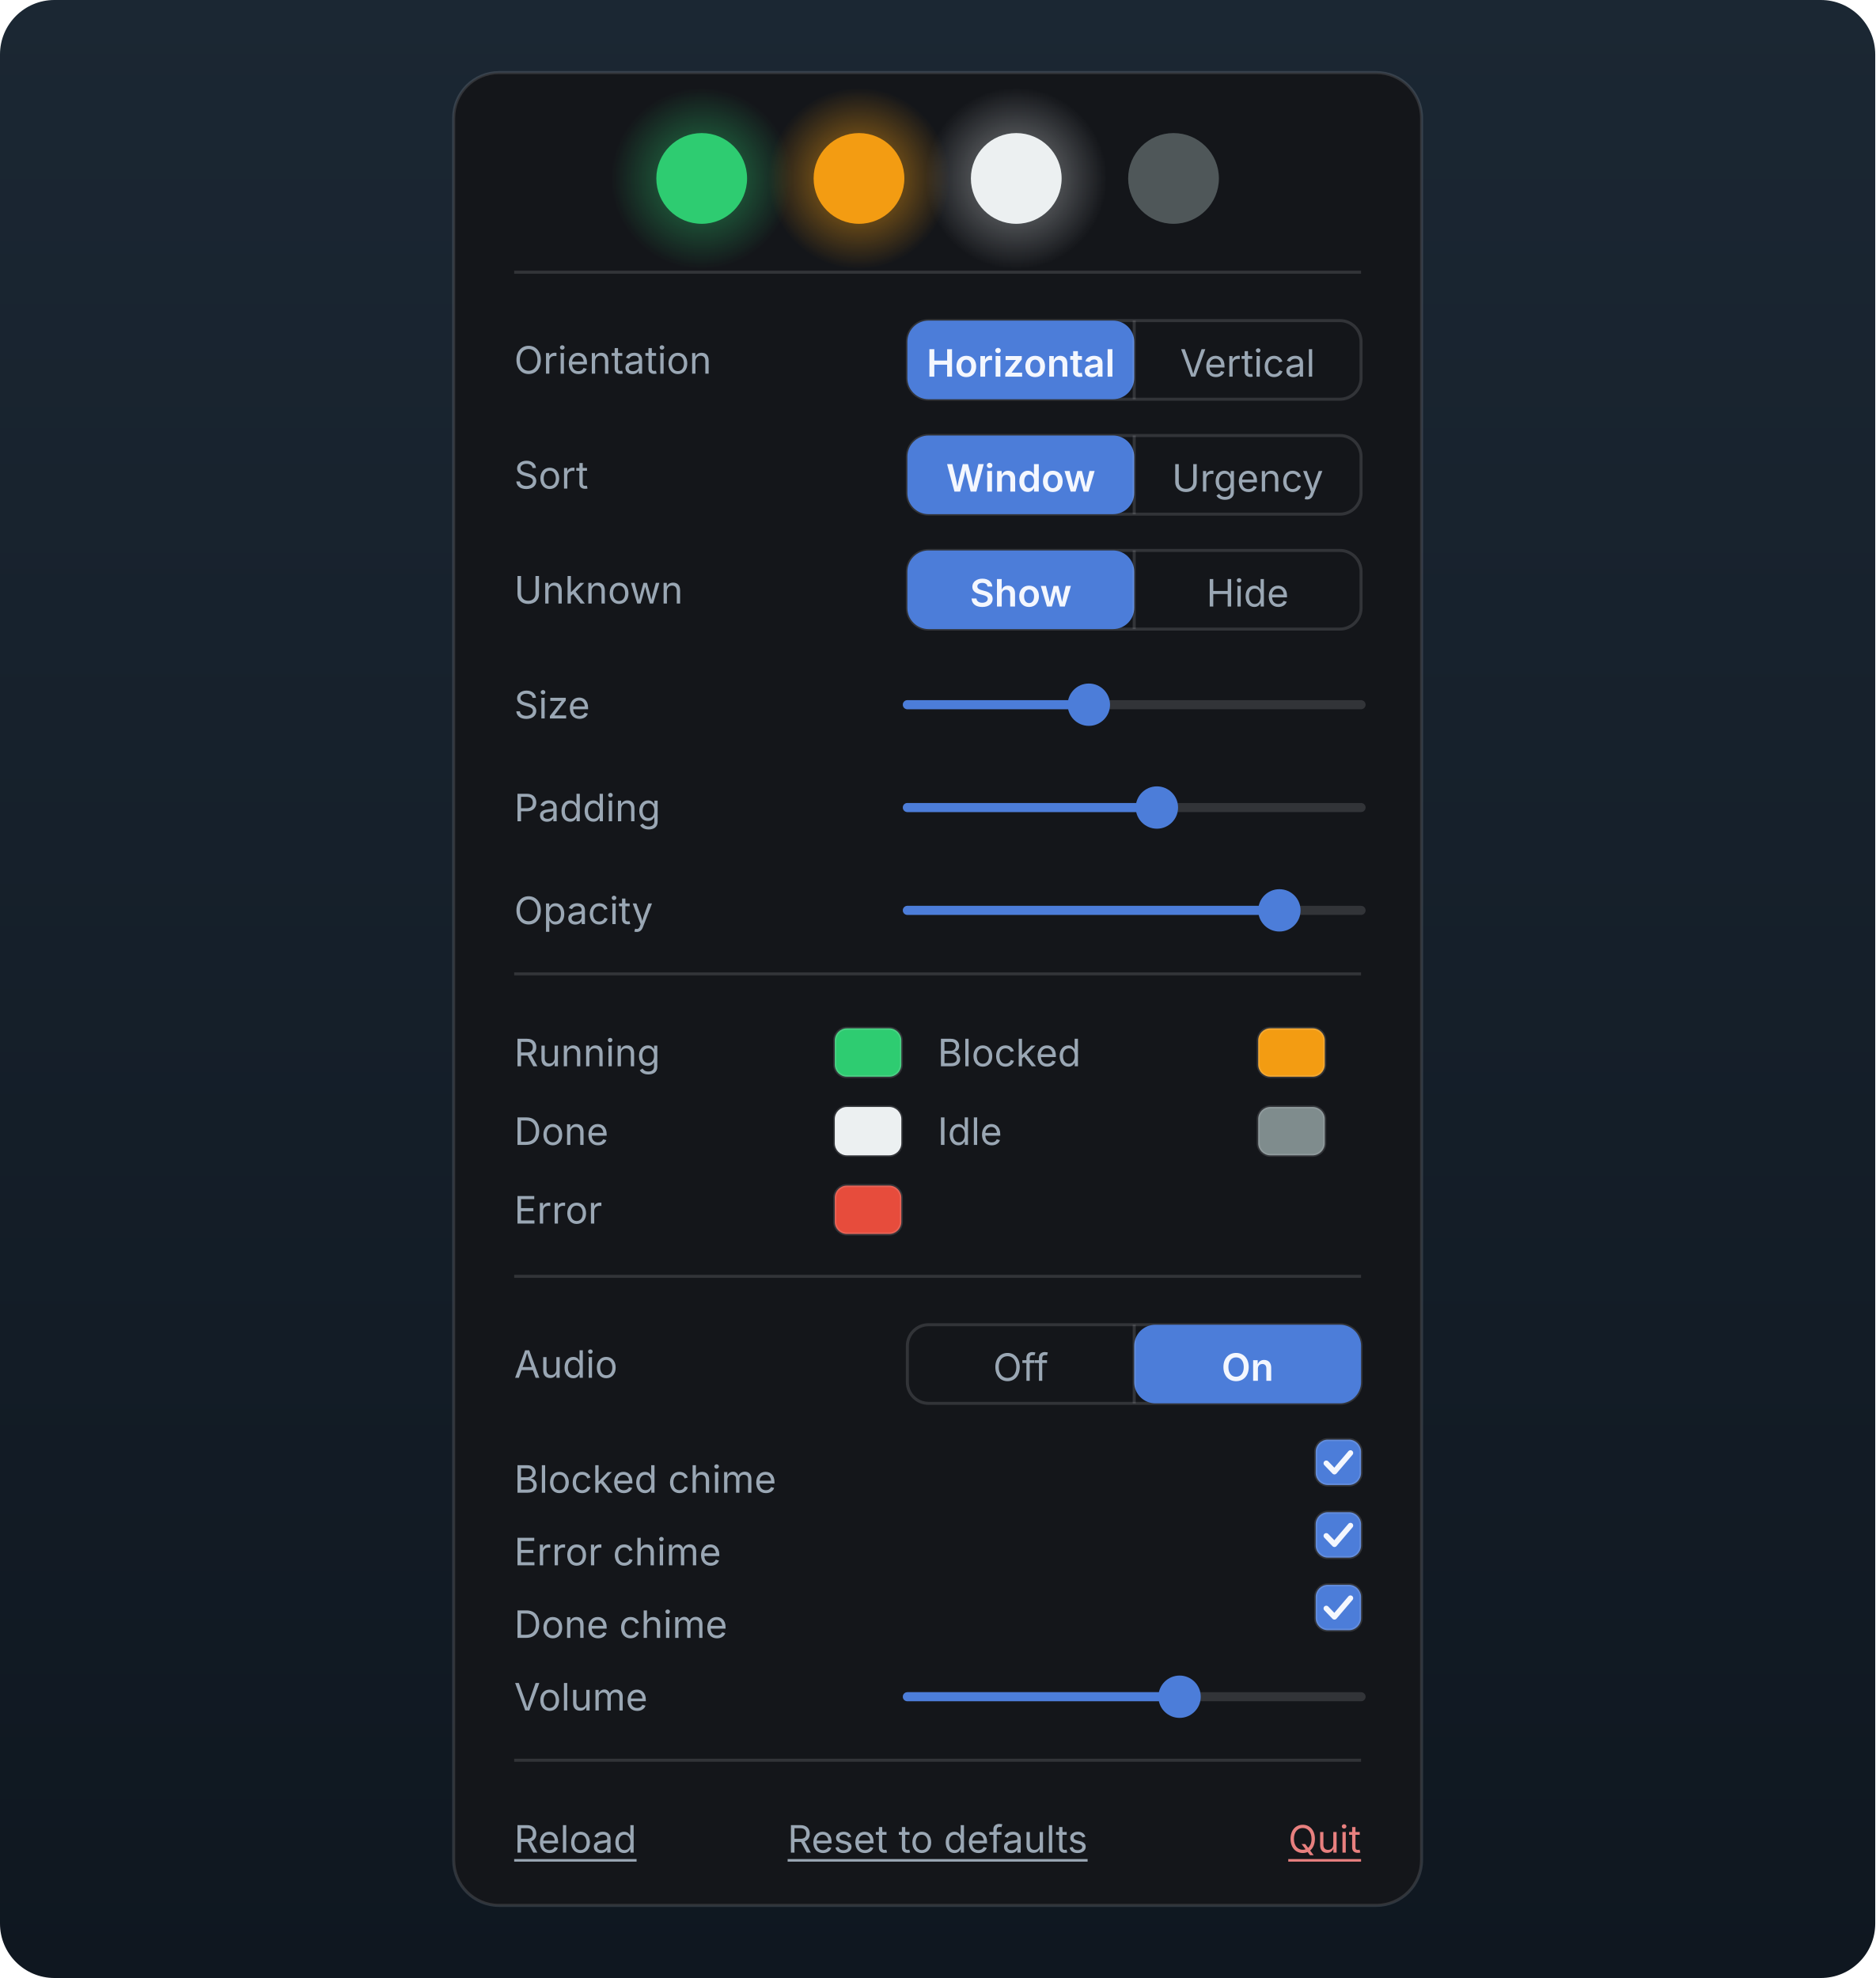
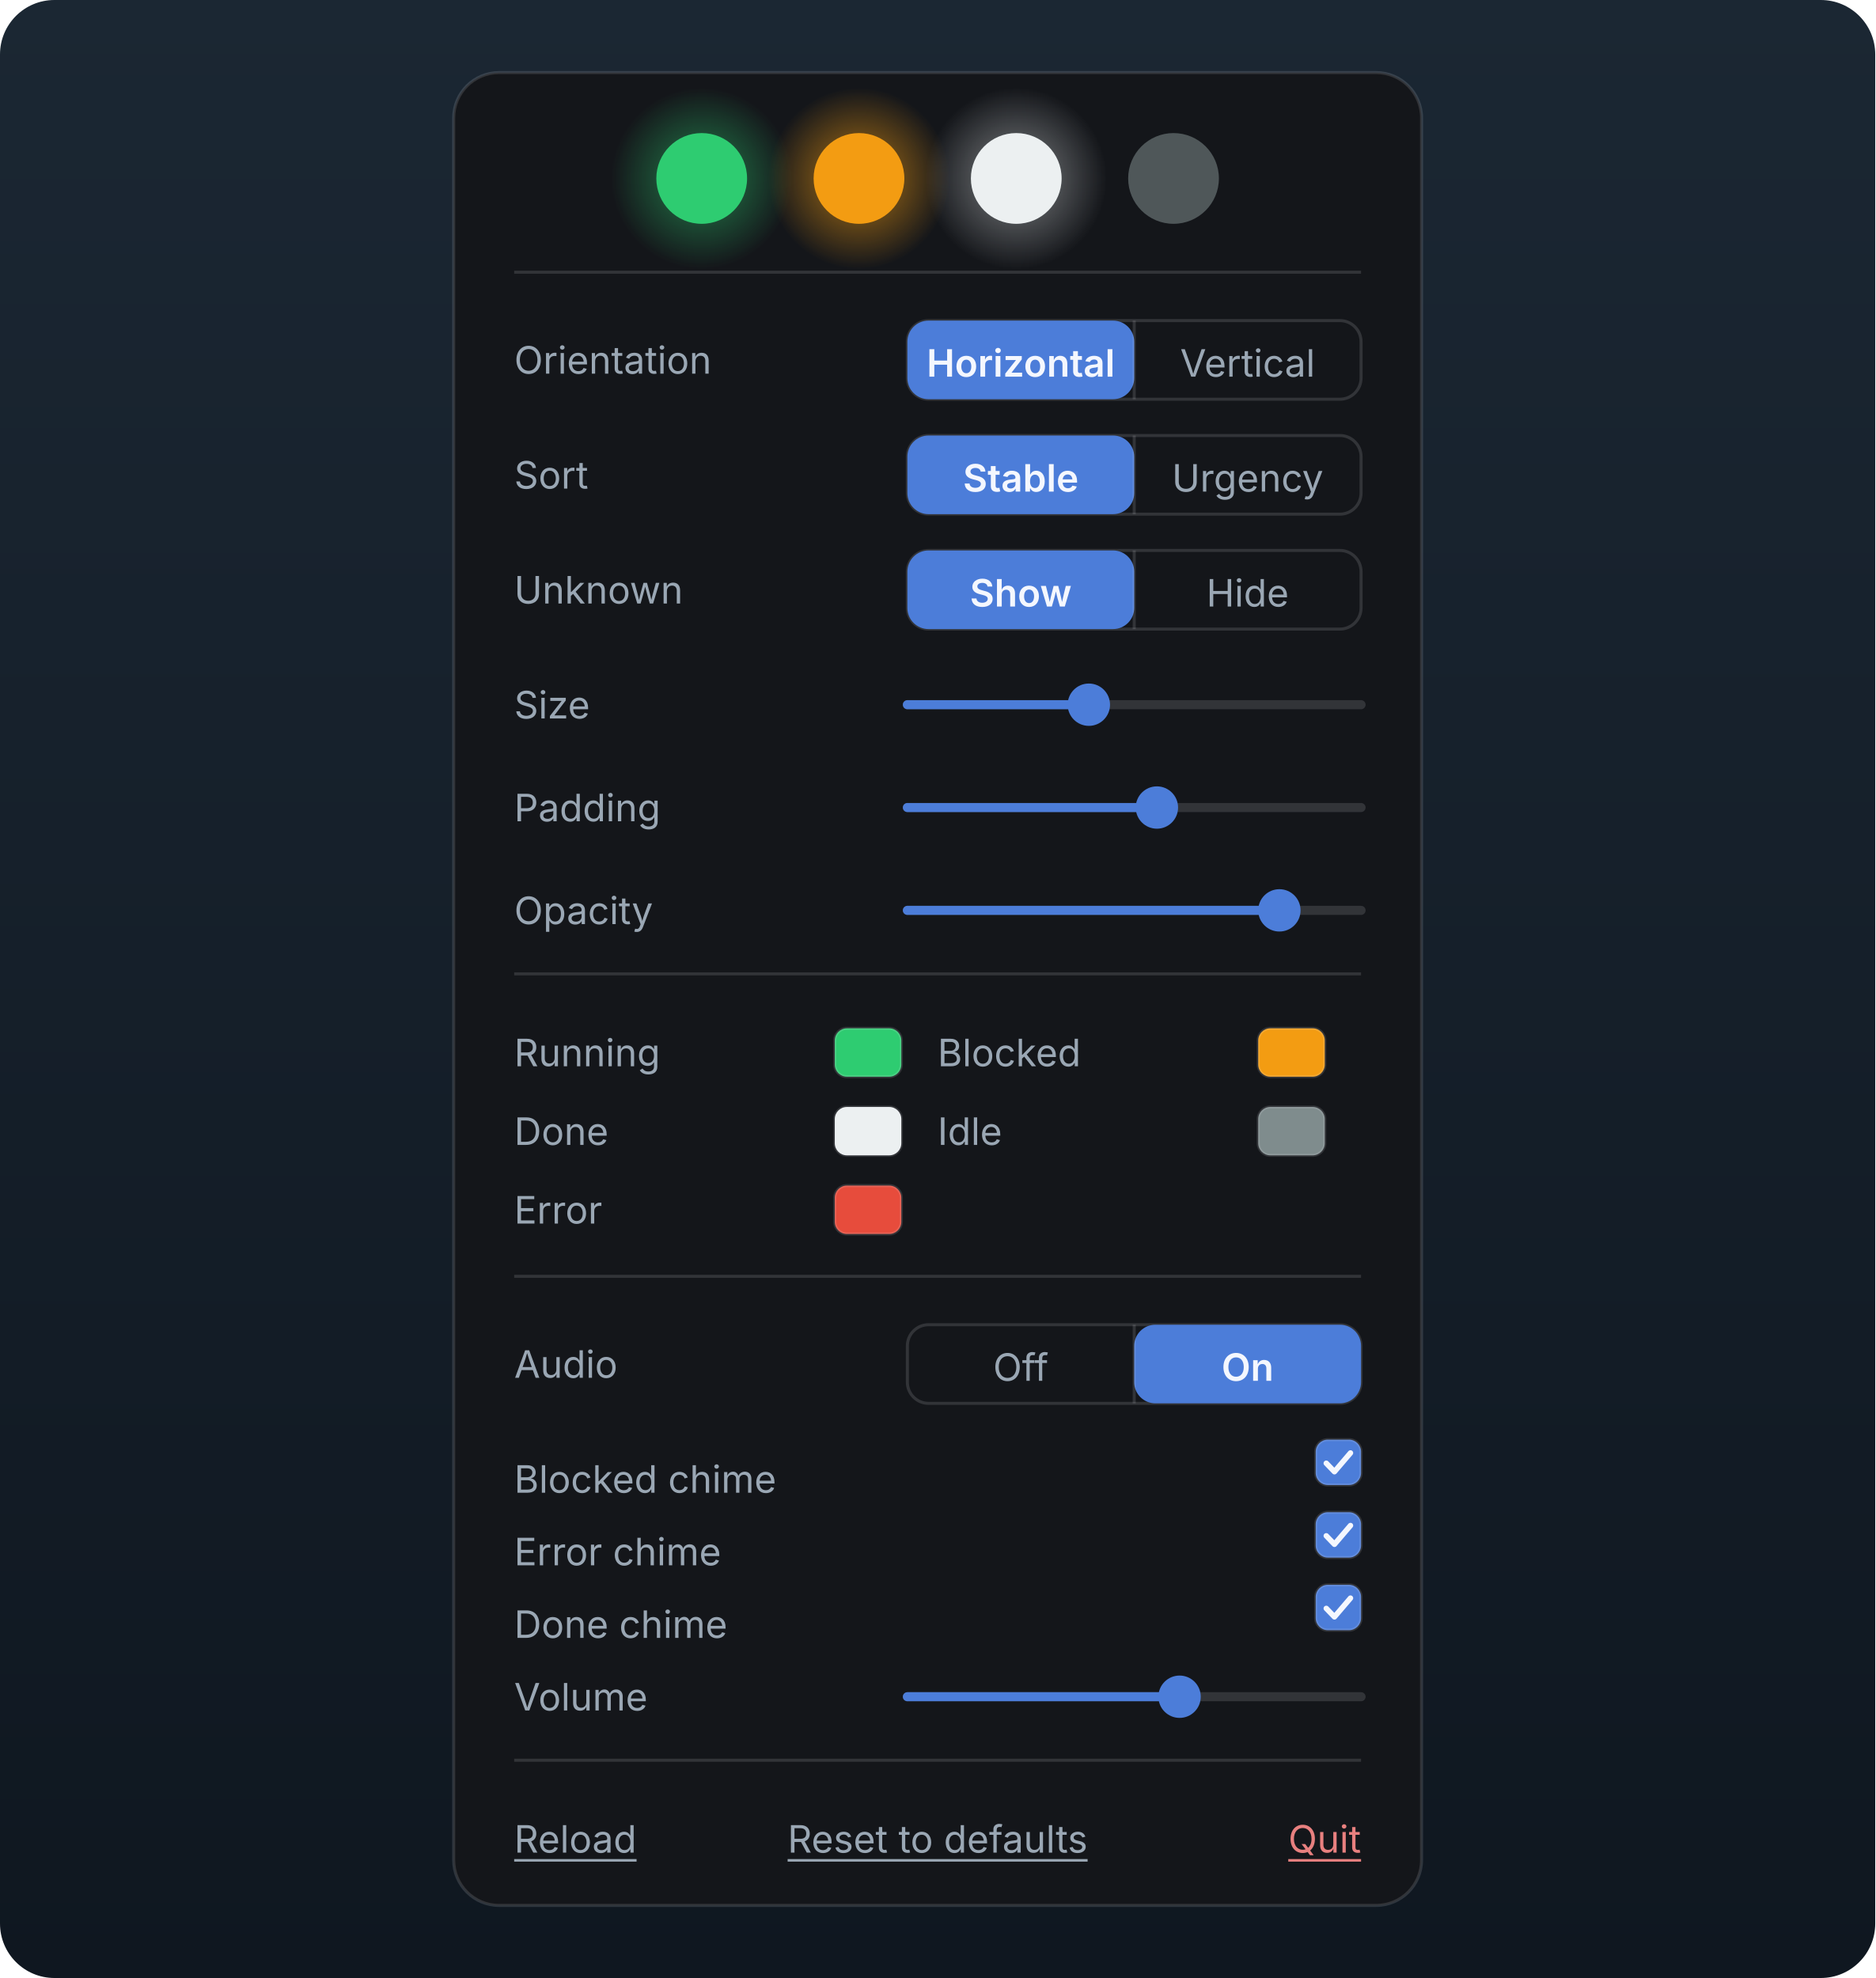
<svg xmlns="http://www.w3.org/2000/svg" viewBox="0 0 620 654" width="620" height="654" role="img" aria-label="The AgentStatus settings panel, opened by right-clicking the bar: orientation and sort toggles, an Unknown Show/Hide toggle, size/padding/opacity sliders, per-state color swatches, an Audio On/Off toggle with per-state chime checkboxes (Blocked, Error, Done) and a volume slider, and reload/reset/quit links.">
  <defs>
    <linearGradient id="bg" x1="0" y1="0" x2="0" y2="1">
      <stop offset="0%" stop-color="#1b2733" />
      <stop offset="100%" stop-color="#0f1720" />
    </linearGradient>
  </defs>
  <rect x="0" y="0" width="620" height="654" rx="18" fill="url(#bg)" />
  <defs>
    <radialGradient id="pl0" cx="50%" cy="50%" r="50%">
      <stop offset="0%" stop-color="#2ecc71" stop-opacity="0.630" />
      <stop offset="45%" stop-color="#2ecc71" stop-opacity="0.315" />
      <stop offset="100%" stop-color="#2ecc71" stop-opacity="0" />
    </radialGradient>
    <radialGradient id="pl1" cx="50%" cy="50%" r="50%">
      <stop offset="0%" stop-color="#f39c12" stop-opacity="0.765" />
      <stop offset="45%" stop-color="#f39c12" stop-opacity="0.383" />
      <stop offset="100%" stop-color="#f39c12" stop-opacity="0" />
    </radialGradient>
    <radialGradient id="pl2" cx="50%" cy="50%" r="50%">
      <stop offset="0%" stop-color="#ecf0f1" stop-opacity="0.540" />
      <stop offset="45%" stop-color="#ecf0f1" stop-opacity="0.270" />
      <stop offset="100%" stop-color="#ecf0f1" stop-opacity="0" />
    </radialGradient>
  </defs>
  <g transform="translate(150, 24)">
    <rect x="0" y="0" width="320" height="606" rx="15" fill="#14161a" stroke="rgba(238,241,246,0.14)" stroke-width="1" />
    <circle cx="82" cy="35" r="30" fill="url(#pl0)" />
    <circle cx="82" cy="35" r="15" fill="#2ecc71" />
    <circle cx="134" cy="35" r="30" fill="url(#pl1)" />
    <circle cx="134" cy="35" r="15" fill="#f39c12" />
    <circle cx="186" cy="35" r="30" fill="url(#pl2)" />
    <circle cx="186" cy="35" r="15" fill="#ecf0f1" />
    <circle cx="238" cy="35" r="15" fill="#7f8c8d" opacity="0.55" />
    <line x1="20" y1="66" x2="300" y2="66" stroke="rgba(238,241,246,0.14)" stroke-width="1" />
    <text x="20" y="95" fill="#9aa7b4" font-family="-apple-system, system-ui, sans-serif" font-size="12.5" dominant-baseline="central">Orientation</text>
    <rect x="150" y="82" width="150" height="26" rx="7" fill="none" stroke="rgba(238,241,246,0.14)" stroke-width="1" />
    <rect x="150" y="82" width="75" height="26" rx="7" fill="#4c7dd9" />
    <text x="187.5" y="96" fill="#f4f7fe" font-family="-apple-system, system-ui, sans-serif" font-size="12.5" font-weight="600" text-anchor="middle" dominant-baseline="central">Horizontal</text>
    <line x1="225" y1="82" x2="225" y2="108" stroke="rgba(238,241,246,0.14)" stroke-width="1" />
    <text x="262.5" y="96" fill="#9aa7b4" font-family="-apple-system, system-ui, sans-serif" font-size="12.5" font-weight="400" text-anchor="middle" dominant-baseline="central">Vertical</text>
    <text x="20" y="133" fill="#9aa7b4" font-family="-apple-system, system-ui, sans-serif" font-size="12.5" dominant-baseline="central">Sort</text>
    <rect x="150" y="120" width="150" height="26" rx="7" fill="none" stroke="rgba(238,241,246,0.14)" stroke-width="1" />
    <rect x="150" y="120" width="75" height="26" rx="7" fill="#4c7dd9" />
-     <text x="187.5" y="134" fill="#f4f7fe" font-family="-apple-system, system-ui, sans-serif" font-size="12.5" font-weight="600" text-anchor="middle" dominant-baseline="central">Window</text>
+     <text x="187.5" y="134" fill="#f4f7fe" font-family="-apple-system, system-ui, sans-serif" font-size="12.5" font-weight="600" text-anchor="middle" dominant-baseline="central">Stable</text>
    <line x1="225" y1="120" x2="225" y2="146" stroke="rgba(238,241,246,0.14)" stroke-width="1" />
    <text x="262.5" y="134" fill="#9aa7b4" font-family="-apple-system, system-ui, sans-serif" font-size="12.5" font-weight="400" text-anchor="middle" dominant-baseline="central">Urgency</text>
    <text x="20" y="171" fill="#9aa7b4" font-family="-apple-system, system-ui, sans-serif" font-size="12.5" dominant-baseline="central">Unknown</text>
    <rect x="150" y="158" width="150" height="26" rx="7" fill="none" stroke="rgba(238,241,246,0.14)" stroke-width="1" />
    <rect x="150" y="158" width="75" height="26" rx="7" fill="#4c7dd9" />
    <text x="187.5" y="172" fill="#f4f7fe" font-family="-apple-system, system-ui, sans-serif" font-size="12.5" font-weight="600" text-anchor="middle" dominant-baseline="central">Show</text>
    <line x1="225" y1="158" x2="225" y2="184" stroke="rgba(238,241,246,0.14)" stroke-width="1" />
    <text x="262.5" y="172" fill="#9aa7b4" font-family="-apple-system, system-ui, sans-serif" font-size="12.5" font-weight="400" text-anchor="middle" dominant-baseline="central">Hide</text>
    <text x="20" y="209" fill="#9aa7b4" font-family="-apple-system, system-ui, sans-serif" font-size="12.5" dominant-baseline="central">Size</text>
    <line x1="150" y1="209" x2="300" y2="209" stroke="rgba(238,241,246,0.14)" stroke-width="3" stroke-linecap="round" />
    <line x1="150" y1="209" x2="210" y2="209" stroke="#4c7dd9" stroke-width="3" stroke-linecap="round" />
    <circle cx="210" cy="209" r="7" fill="#4c7dd9" />
    <text x="20" y="243" fill="#9aa7b4" font-family="-apple-system, system-ui, sans-serif" font-size="12.5" dominant-baseline="central">Padding</text>
    <line x1="150" y1="243" x2="300" y2="243" stroke="rgba(238,241,246,0.14)" stroke-width="3" stroke-linecap="round" />
    <line x1="150" y1="243" x2="232.5" y2="243" stroke="#4c7dd9" stroke-width="3" stroke-linecap="round" />
    <circle cx="232.5" cy="243" r="7" fill="#4c7dd9" />
    <text x="20" y="277" fill="#9aa7b4" font-family="-apple-system, system-ui, sans-serif" font-size="12.5" dominant-baseline="central">Opacity</text>
    <line x1="150" y1="277" x2="300" y2="277" stroke="rgba(238,241,246,0.14)" stroke-width="3" stroke-linecap="round" />
    <line x1="150" y1="277" x2="273" y2="277" stroke="#4c7dd9" stroke-width="3" stroke-linecap="round" />
    <circle cx="273" cy="277" r="7" fill="#4c7dd9" />
    <line x1="20" y1="298" x2="300" y2="298" stroke="rgba(238,241,246,0.14)" stroke-width="1" />
    <text x="20" y="324" fill="#9aa7b4" font-family="-apple-system, system-ui, sans-serif" font-size="12.5" dominant-baseline="central">Running</text>
    <rect x="126" y="316" width="22" height="16" rx="4" fill="#2ecc71" stroke="rgba(238,241,246,0.14)" stroke-width="1" />
    <text x="160" y="324" fill="#9aa7b4" font-family="-apple-system, system-ui, sans-serif" font-size="12.5" dominant-baseline="central">Blocked</text>
    <rect x="266" y="316" width="22" height="16" rx="4" fill="#f39c12" stroke="rgba(238,241,246,0.14)" stroke-width="1" />
    <text x="20" y="350" fill="#9aa7b4" font-family="-apple-system, system-ui, sans-serif" font-size="12.5" dominant-baseline="central">Done</text>
    <rect x="126" y="342" width="22" height="16" rx="4" fill="#ecf0f1" stroke="rgba(238,241,246,0.14)" stroke-width="1" />
    <text x="160" y="350" fill="#9aa7b4" font-family="-apple-system, system-ui, sans-serif" font-size="12.5" dominant-baseline="central">Idle</text>
    <rect x="266" y="342" width="22" height="16" rx="4" fill="#7f8c8d" stroke="rgba(238,241,246,0.14)" stroke-width="1" />
    <text x="20" y="376" fill="#9aa7b4" font-family="-apple-system, system-ui, sans-serif" font-size="12.5" dominant-baseline="central">Error</text>
    <rect x="126" y="368" width="22" height="16" rx="4" fill="#e74c3c" stroke="rgba(238,241,246,0.14)" stroke-width="1" />
    <line x1="20" y1="398" x2="300" y2="398" stroke="rgba(238,241,246,0.14)" stroke-width="1" />
    <text x="20" y="427" fill="#9aa7b4" font-family="-apple-system, system-ui, sans-serif" font-size="12.5" dominant-baseline="central">Audio</text>
    <rect x="150" y="414" width="150" height="26" rx="7" fill="none" stroke="rgba(238,241,246,0.14)" stroke-width="1" />
    <text x="187.5" y="428" fill="#9aa7b4" font-family="-apple-system, system-ui, sans-serif" font-size="12.5" font-weight="400" text-anchor="middle" dominant-baseline="central">Off</text>
    <rect x="225" y="414" width="75" height="26" rx="7" fill="#4c7dd9" />
    <line x1="225" y1="414" x2="225" y2="440" stroke="rgba(238,241,246,0.14)" stroke-width="1" />
    <text x="262.5" y="428" fill="#f4f7fe" font-family="-apple-system, system-ui, sans-serif" font-size="12.5" font-weight="600" text-anchor="middle" dominant-baseline="central">On</text>
    <text x="20" y="465" fill="#9aa7b4" font-family="-apple-system, system-ui, sans-serif" font-size="12.5" dominant-baseline="central">Blocked chime</text>
    <rect x="285" y="452" width="15" height="15" rx="4" fill="#4c7dd9" stroke="rgba(238,241,246,0.14)" stroke-width="1" />
    <path d="M 288.5 459.8 L 291.2 462.6 L 296.5 456.4" fill="none" stroke="#f4f7fe" stroke-width="1.8" stroke-linecap="round" stroke-linejoin="round" />
    <text x="20" y="489" fill="#9aa7b4" font-family="-apple-system, system-ui, sans-serif" font-size="12.5" dominant-baseline="central">Error chime</text>
    <rect x="285" y="476" width="15" height="15" rx="4" fill="#4c7dd9" stroke="rgba(238,241,246,0.14)" stroke-width="1" />
    <path d="M 288.5 483.8 L 291.2 486.6 L 296.5 480.4" fill="none" stroke="#f4f7fe" stroke-width="1.8" stroke-linecap="round" stroke-linejoin="round" />
    <text x="20" y="513" fill="#9aa7b4" font-family="-apple-system, system-ui, sans-serif" font-size="12.5" dominant-baseline="central">Done chime</text>
    <rect x="285" y="500" width="15" height="15" rx="4" fill="#4c7dd9" stroke="rgba(238,241,246,0.14)" stroke-width="1" />
    <path d="M 288.5 507.8 L 291.2 510.6 L 296.5 504.4" fill="none" stroke="#f4f7fe" stroke-width="1.8" stroke-linecap="round" stroke-linejoin="round" />
    <text x="20" y="537" fill="#9aa7b4" font-family="-apple-system, system-ui, sans-serif" font-size="12.5" dominant-baseline="central">Volume</text>
    <line x1="150" y1="537" x2="300" y2="537" stroke="rgba(238,241,246,0.14)" stroke-width="3" stroke-linecap="round" />
    <line x1="150" y1="537" x2="240" y2="537" stroke="#4c7dd9" stroke-width="3" stroke-linecap="round" />
    <circle cx="240" cy="537" r="7" fill="#4c7dd9" />
    <line x1="20" y1="558" x2="300" y2="558" stroke="rgba(238,241,246,0.14)" stroke-width="1" />
    <text x="20" y="584" fill="#9aa7b4" font-family="-apple-system, system-ui, sans-serif" font-size="12.5" text-decoration="underline" dominant-baseline="central">Reload</text>
    <text x="160" y="584" fill="#9aa7b4" font-family="-apple-system, system-ui, sans-serif" font-size="12.5" text-decoration="underline" text-anchor="middle" dominant-baseline="central">Reset to defaults</text>
    <text x="300" y="584" fill="#e8807f" font-family="-apple-system, system-ui, sans-serif" font-size="12.5" text-decoration="underline" text-anchor="end" dominant-baseline="central">Quit</text>
  </g>
</svg>
